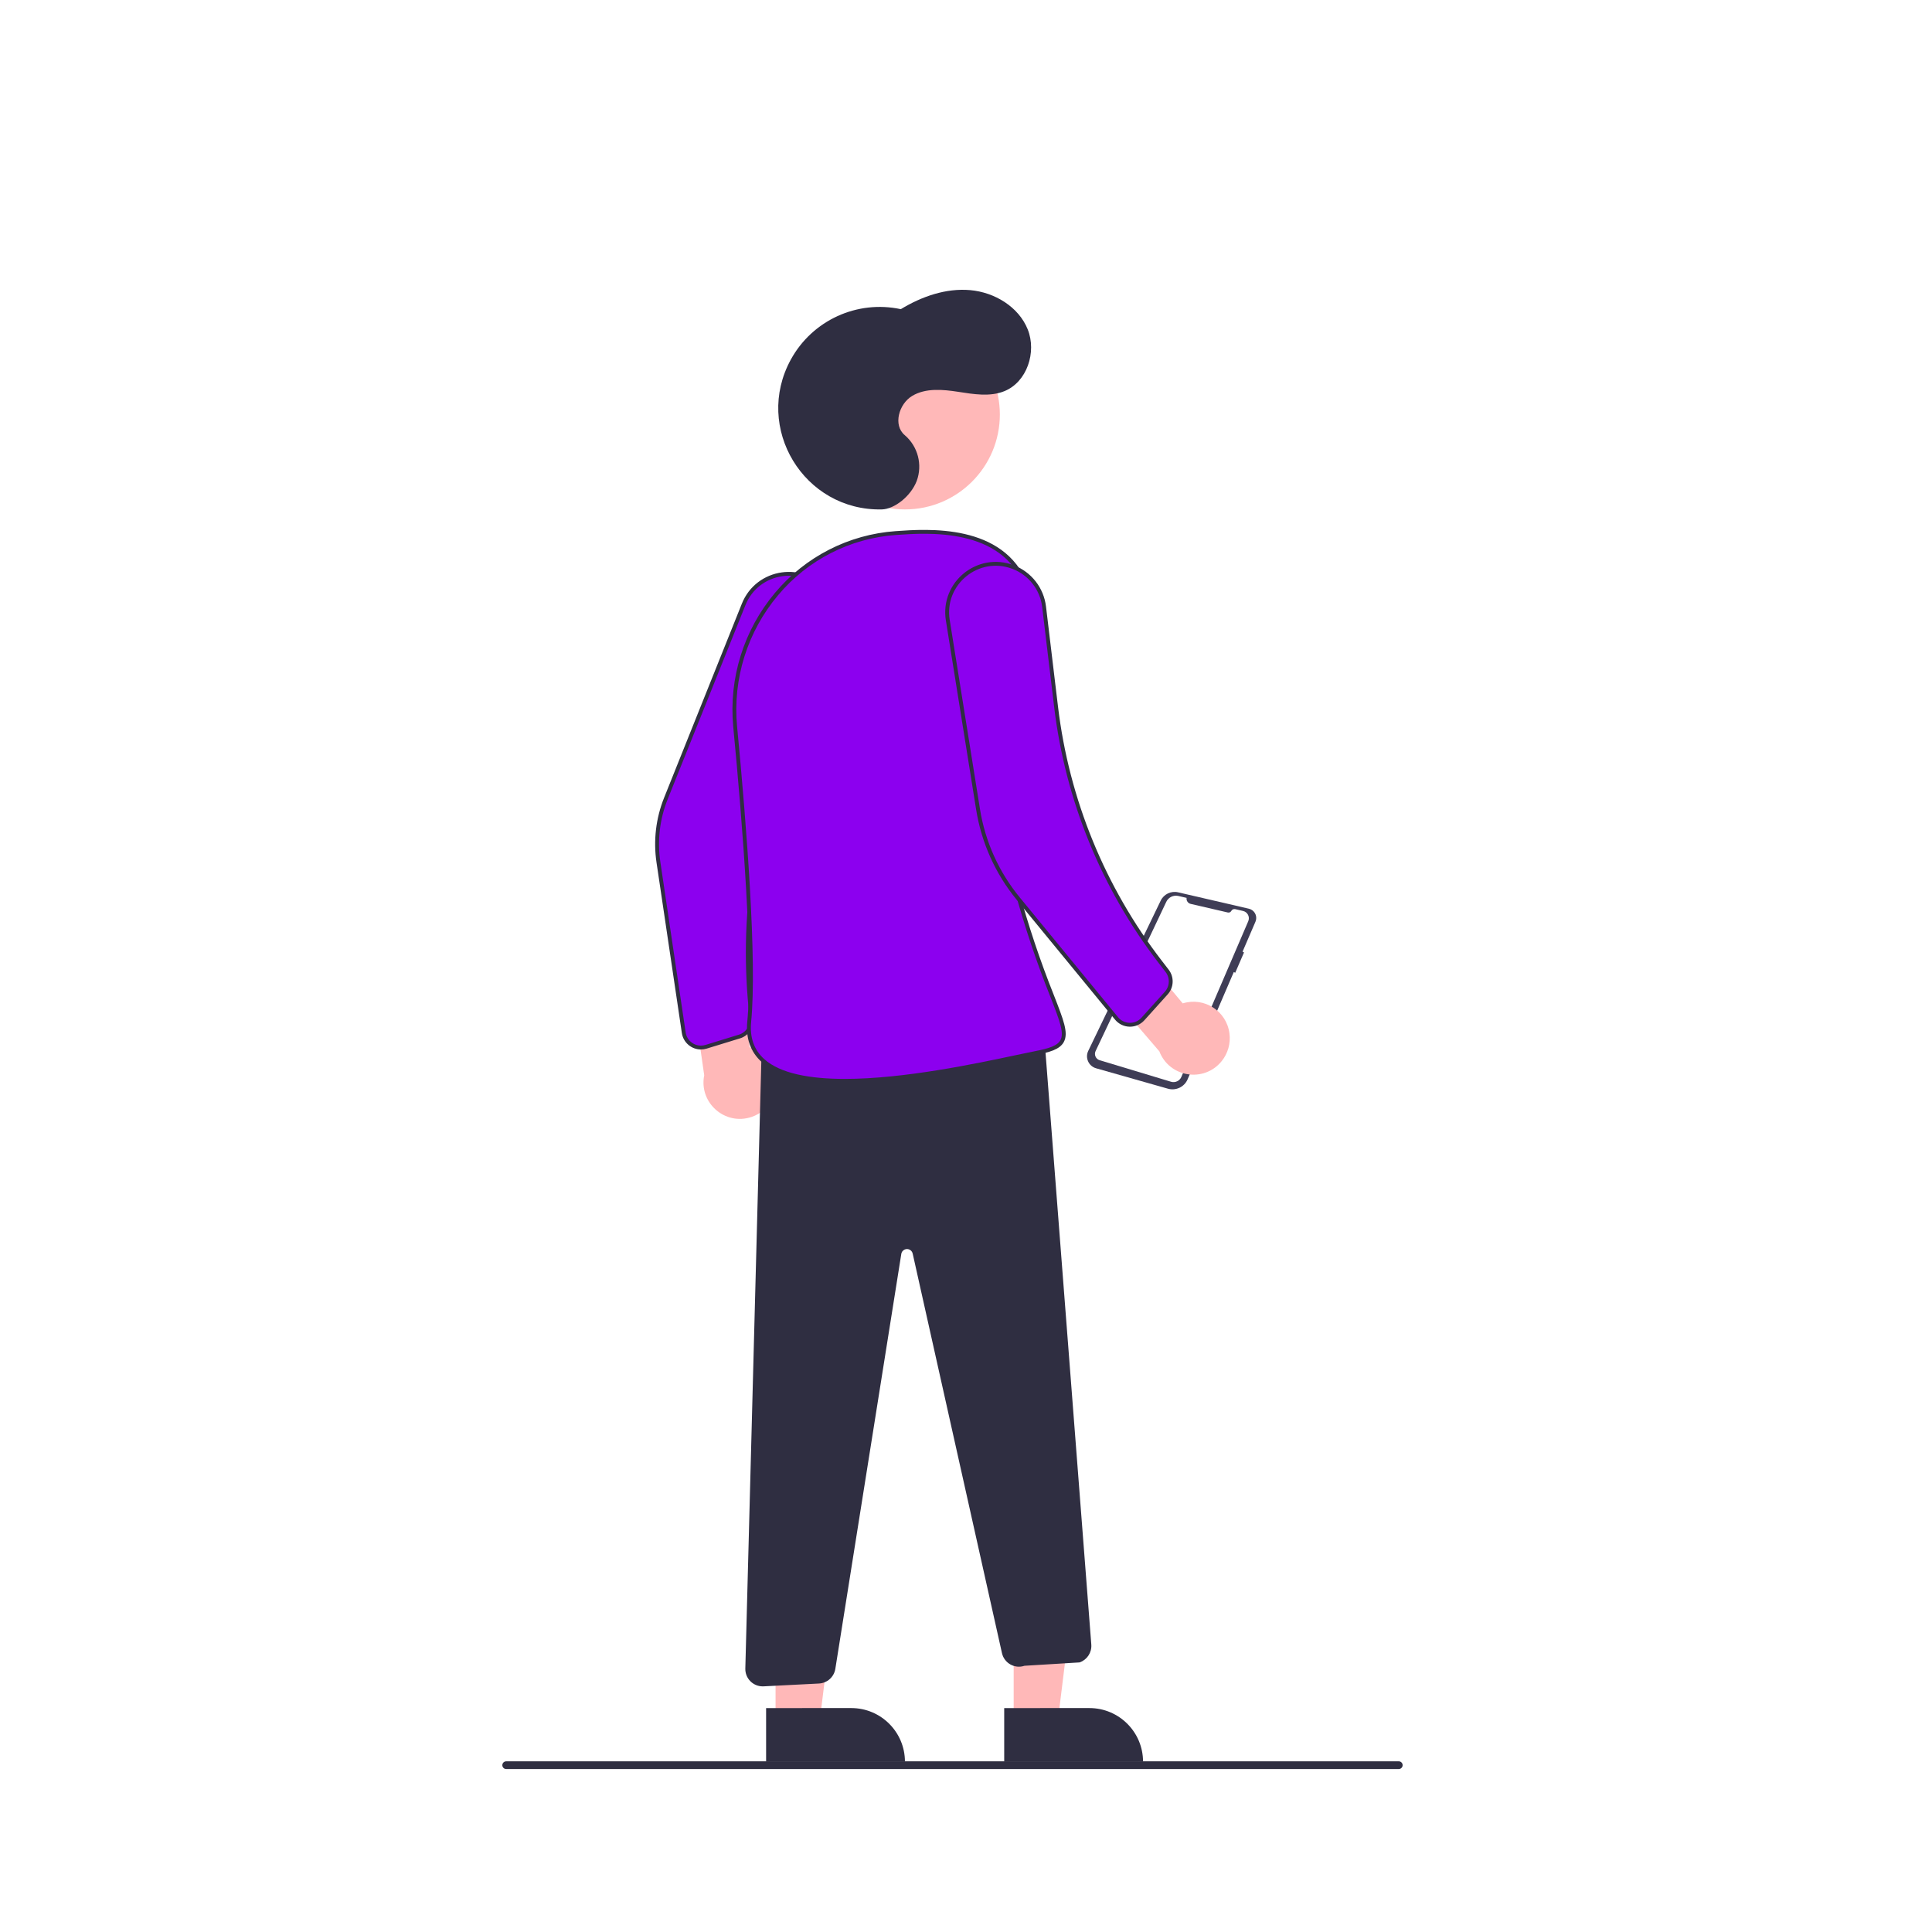
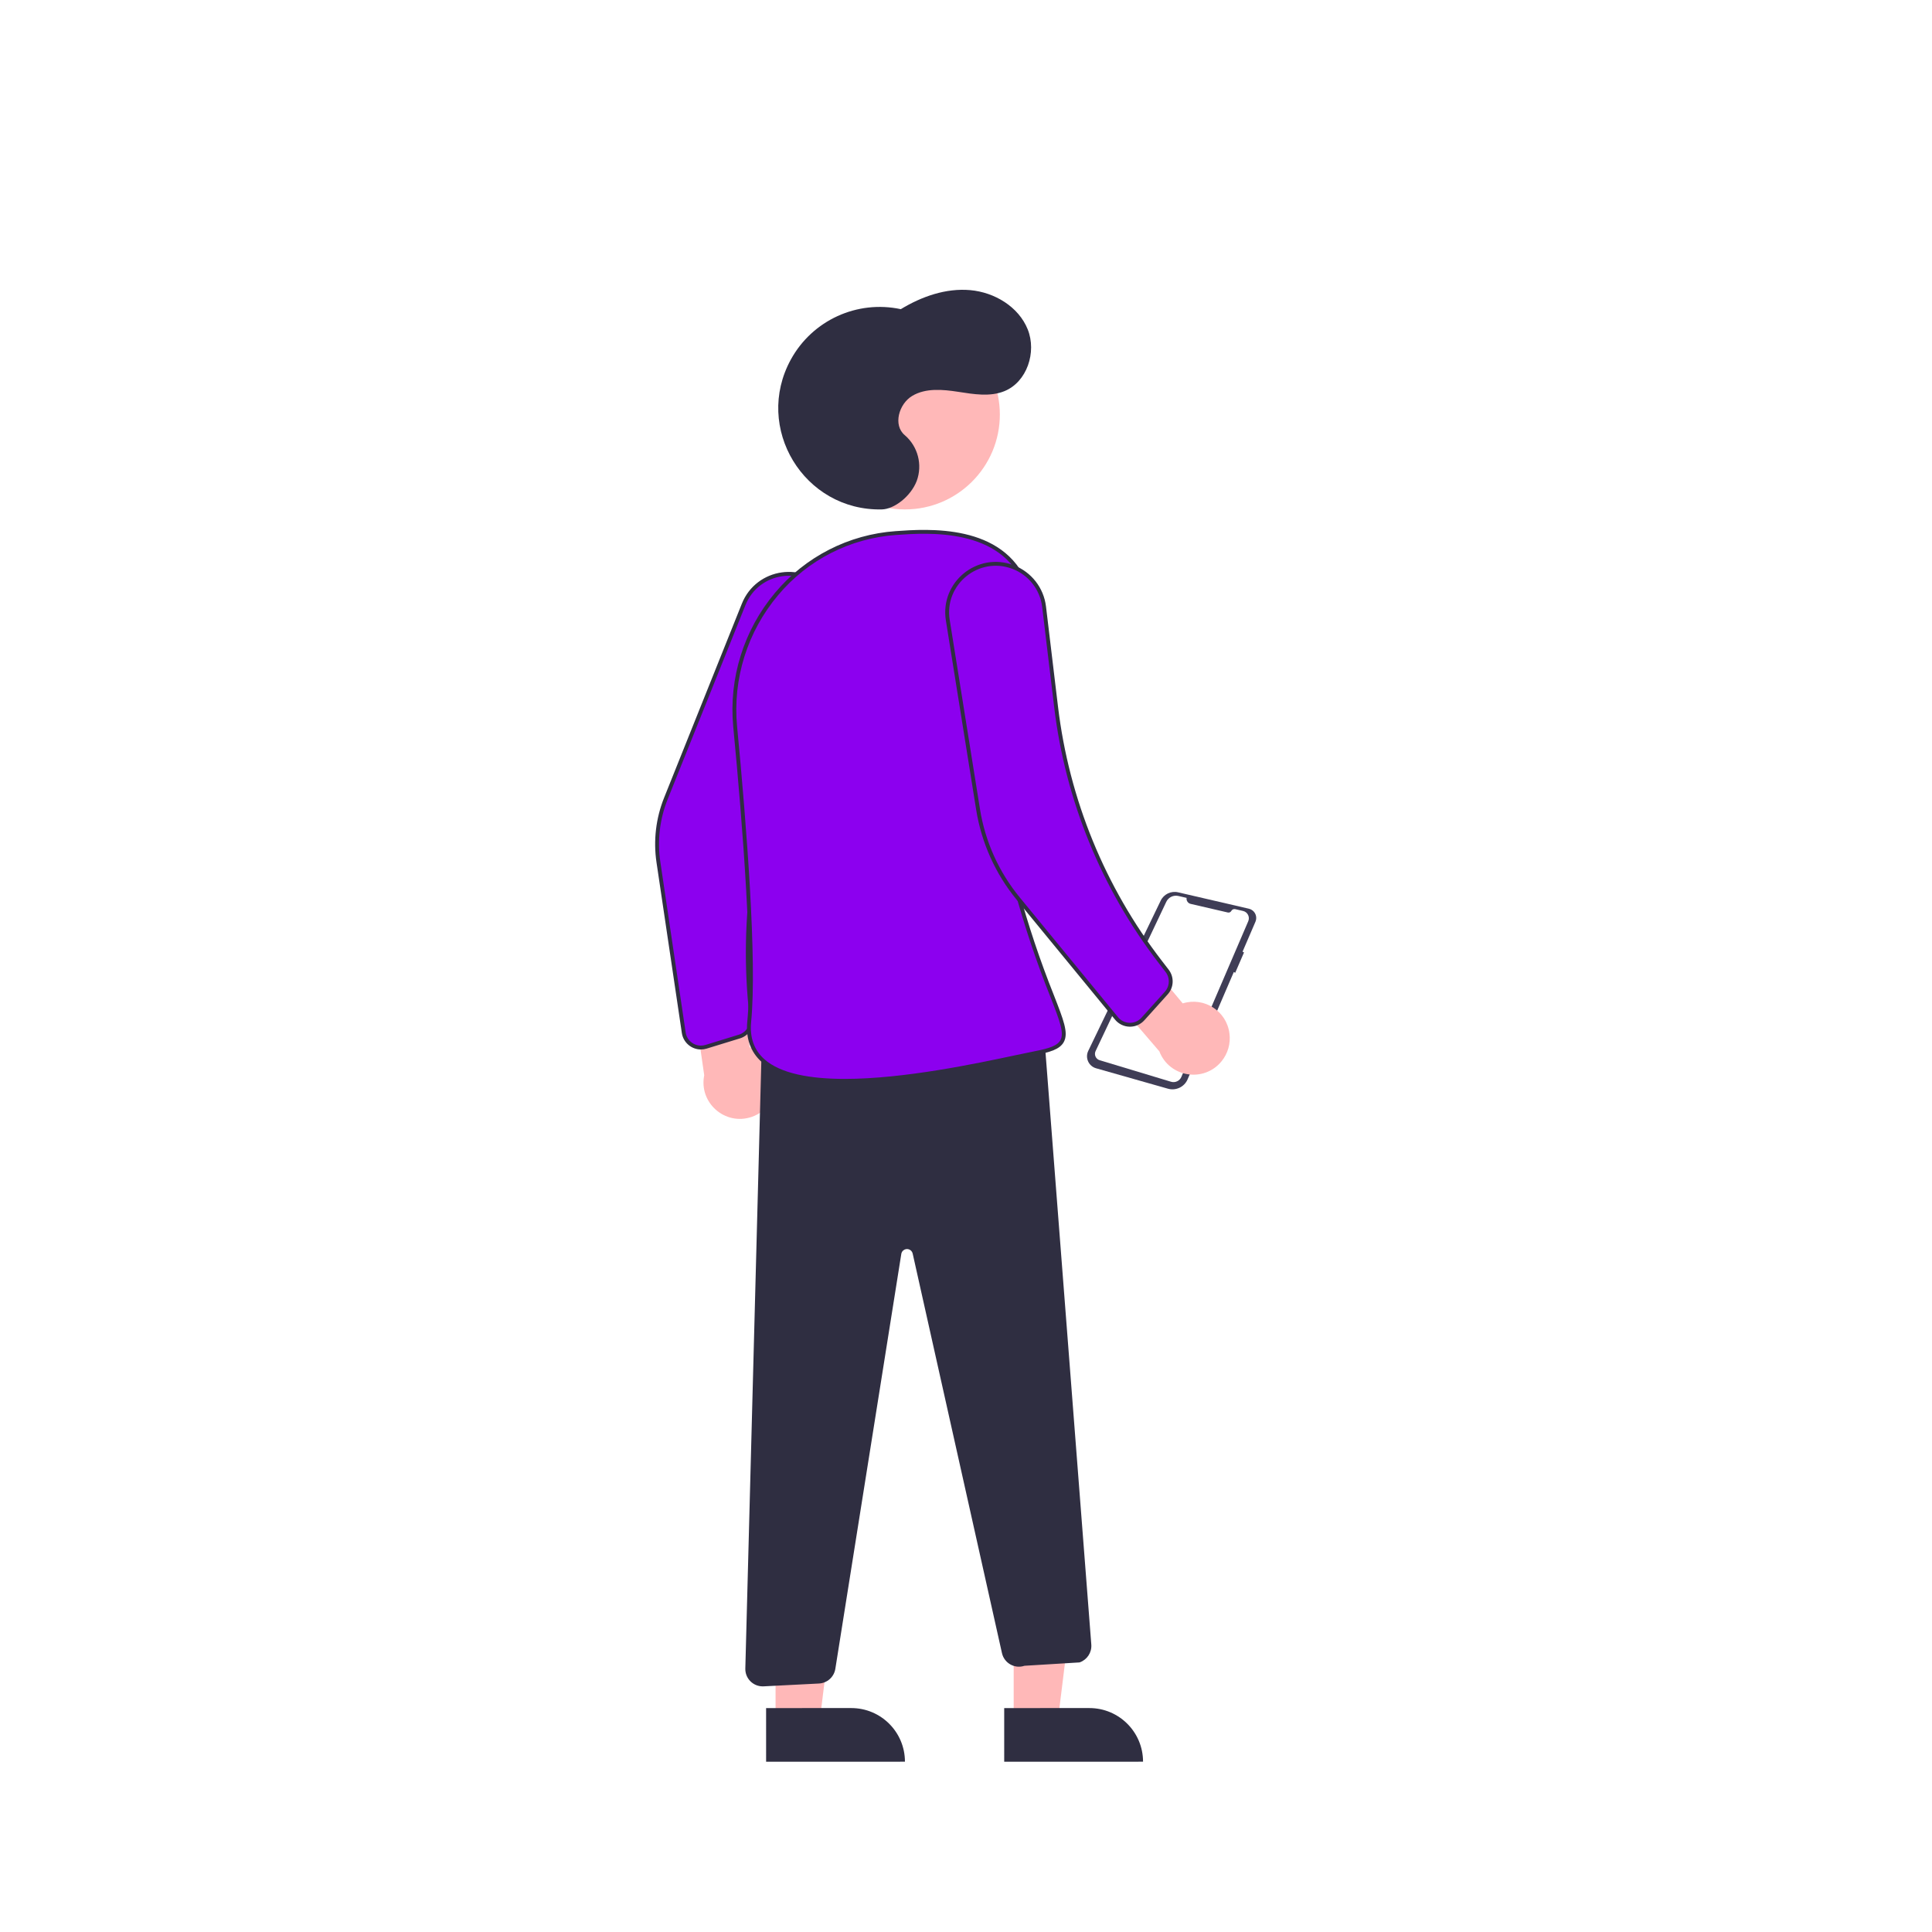
<svg xmlns="http://www.w3.org/2000/svg" viewBox="0 0 500 500">
  <path d="M 323.626 235.31 C 324.873 235.847 325.449 237.294 324.912 238.541 L 321.573 246.297 L 321.951 246.491 L 319.674 251.755 L 319.31 251.553 L 307.347 279.339 C 306.5 281.306 304.325 282.34 302.265 281.755 L 283.665 276.47 C 281.737 275.923 280.769 273.769 281.64 271.963 L 300.387 233.086 C 301.198 231.404 303.067 230.508 304.886 230.93 L 323.188 235.169 C 323.338 235.202 323.485 235.249 323.626 235.31 Z" fill="#3f3d56" />
  <path d="M 308.145 233.926 L 317.766 236.154 C 318.122 236.237 318.489 236.07 318.662 235.747 C 318.857 235.382 319.272 235.193 319.676 235.287 L 321.702 235.756 C 322.88 236.029 323.524 237.301 323.047 238.412 L 305.734 278.709 C 305.289 279.745 304.138 280.281 303.059 279.955 L 284.589 274.383 C 283.588 274.081 283.09 272.959 283.538 272.013 L 301.837 233.384 C 302.392 232.212 303.69 231.585 304.954 231.877 L 307.09 232.372 C 306.982 233.086 307.441 233.763 308.145 233.926 Z" style="fill: rgb(255, 255, 255);" />
  <polygon points="262.339 445.314 273.771 445.313 279.208 401.217 262.335 401.218 262.339 445.314" fill="#ffb8b8" />
  <path d="M 259.888 442.046 L 295.818 442.046 C 295.818 442.046 295.818 442.046 295.818 442.046 L 295.818 455.928 C 295.818 455.928 295.818 455.928 295.818 455.928 L 273.77 455.928 C 266.104 455.928 259.888 449.713 259.888 442.046 C 259.888 442.046 259.888 442.046 259.888 442.046 Z" fill="#2f2e41" transform="matrix(-1, 0.00009, -0.00009, -1, 555.7464, 897.949)" />
  <polygon points="200.717 445.314 212.15 445.313 217.586 401.217 200.713 401.218 200.717 445.314" fill="#ffb8b8" />
  <path d="M 198.268 442.046 L 234.198 442.046 C 234.198 442.046 234.198 442.046 234.198 442.046 L 234.198 455.928 C 234.198 455.928 234.198 455.928 234.198 455.928 L 212.15 455.928 C 204.483 455.928 198.268 449.713 198.268 442.046 C 198.268 442.046 198.268 442.046 198.268 442.046 Z" fill="#2f2e41" transform="matrix(-1, 0.00009, -0.00009, -1, 432.5064, 897.9545)" />
  <circle cx="234.198" cy="107.278" r="24.561" fill="#ffb8b8" />
  <path d="M 318.181 267.456 C 317.45 261.664 311.662 257.94 306.089 259.676 L 292.362 243.222 L 280.329 249.125 L 300.039 272.089 C 302.651 278.86 311.614 280.265 316.172 274.617 C 317.794 272.606 318.521 270.017 318.181 267.456 Z" fill="#ffb8b8" />
  <path d="M 200.047 284.097 C 202.538 278.818 199.651 272.57 194.016 271.045 L 191.26 249.795 L 177.938 248.32 L 182.251 278.275 C 180.823 285.39 187.633 291.384 194.51 289.063 C 196.958 288.236 198.96 286.441 200.047 284.097 Z" fill="#ffb8b8" />
  <path d="M 181.404 271.104 C 179.174 271.103 177.281 269.47 176.953 267.264 L 170.395 223.106 C 169.572 217.547 170.238 211.87 172.327 206.653 L 192.458 156.413 C 196.061 147.421 208.047 145.701 214.032 153.317 C 214.044 153.332 214.055 153.346 214.067 153.361 C 216.931 157.03 217.532 161.982 215.627 166.229 L 206.136 187.457 C 195.493 211.272 191.477 237.519 194.513 263.426 C 194.766 265.584 193.441 267.615 191.364 268.252 L 182.725 270.905 C 182.297 271.037 181.851 271.104 181.404 271.104 Z" style="fill: rgb(140, 0, 239); stroke: #2f2e41;" />
  <path d="M 228.218 131.838 C 208.05 132.273 194.974 110.713 204.68 93.03 C 210.249 82.885 221.812 77.594 233.128 80.012 C 238.53 76.733 244.809 74.526 251.103 75.087 C 257.397 75.649 263.622 79.385 265.975 85.25 C 268.329 91.114 265.8 98.844 259.948 101.227 C 256.196 102.755 251.959 102.014 247.955 101.398 C 243.952 100.782 239.584 100.379 236.099 102.445 C 232.615 104.511 231.048 110.051 234.169 112.634 C 237.556 115.548 238.785 120.256 237.253 124.454 C 235.685 128.51 231.404 131.769 228.218 131.838 Z" fill="#2f2e41" />
  <path d="M 197.389 436.43 C 194.857 436.431 192.822 434.343 192.889 431.811 L 197.258 265.995 L 197.734 265.985 L 269.961 264.41 L 282.431 425.646 C 282.571 427.662 281.354 429.527 279.45 430.208 L 279.313 430.236 L 265.138 431.102 C 262.605 431.957 259.89 430.428 259.307 427.82 L 236.2 324.423 C 235.948 323.296 234.57 322.865 233.72 323.647 C 233.472 323.875 233.308 324.181 233.255 324.515 L 216.183 431.904 C 215.842 434 214.089 435.575 211.969 435.692 L 197.616 436.424 C 197.541 436.428 197.465 436.43 197.389 436.43 Z" fill="#2f2e41" />
  <path d="M 218.646 279.72 C 209.658 279.72 201.809 278.362 197.475 274.488 C 194.69 271.998 193.485 268.612 193.895 264.424 C 195.435 248.681 192.766 214.176 190.256 188.002 C 189.094 175.602 192.956 163.255 200.976 153.726 C 208.694 144.493 219.839 138.799 231.844 137.955 C 240.113 137.366 259.475 135.993 265.494 151.408 C 274.535 174.564 270.113 185.183 265.837 195.453 C 262.204 204.177 258.447 213.199 263.052 230.141 C 265.596 239.51 268.677 248.724 272.279 257.739 C 274.773 264.134 276.024 267.343 274.869 269.439 C 273.957 271.093 271.683 271.813 267.806 272.564 C 266.539 272.809 264.866 273.165 262.873 273.589 C 252.74 275.742 234.026 279.72 218.646 279.72 Z" style="fill: rgb(140, 0, 239); stroke: #2f2e41;" />
  <path d="M 292.437 265.207 C 292.403 265.207 292.368 265.207 292.334 265.206 C 291.023 265.177 289.79 264.576 288.958 263.562 L 263.499 232.538 C 258.063 225.91 254.483 217.958 253.126 209.493 L 245.287 160.502 C 243.757 150.937 253.155 143.302 262.204 146.759 C 266.569 148.427 269.65 152.376 270.207 157.015 L 273.323 183 C 276.205 207.003 285.514 229.783 300.268 248.934 L 302.049 251.245 C 303.375 252.965 303.282 255.388 301.828 257.003 L 295.781 263.718 C 294.928 264.666 293.713 265.208 292.437 265.207 Z" style="fill: rgb(140, 0, 239); stroke: #2f2e41;" />
-   <path d=" M 362.002 457.826 L 131.002 457.826 C 130.232 457.826 129.751 456.993 130.136 456.326 C 130.315 456.017         130.645 455.826 131.002 455.826 L 362.002 455.826 C 362.772 455.826 363.253 456.66 362.868 457.326 C 362.689         457.636 362.359 457.826 362.002 457.826 Z" fill="#2f2e41" />
</svg>
